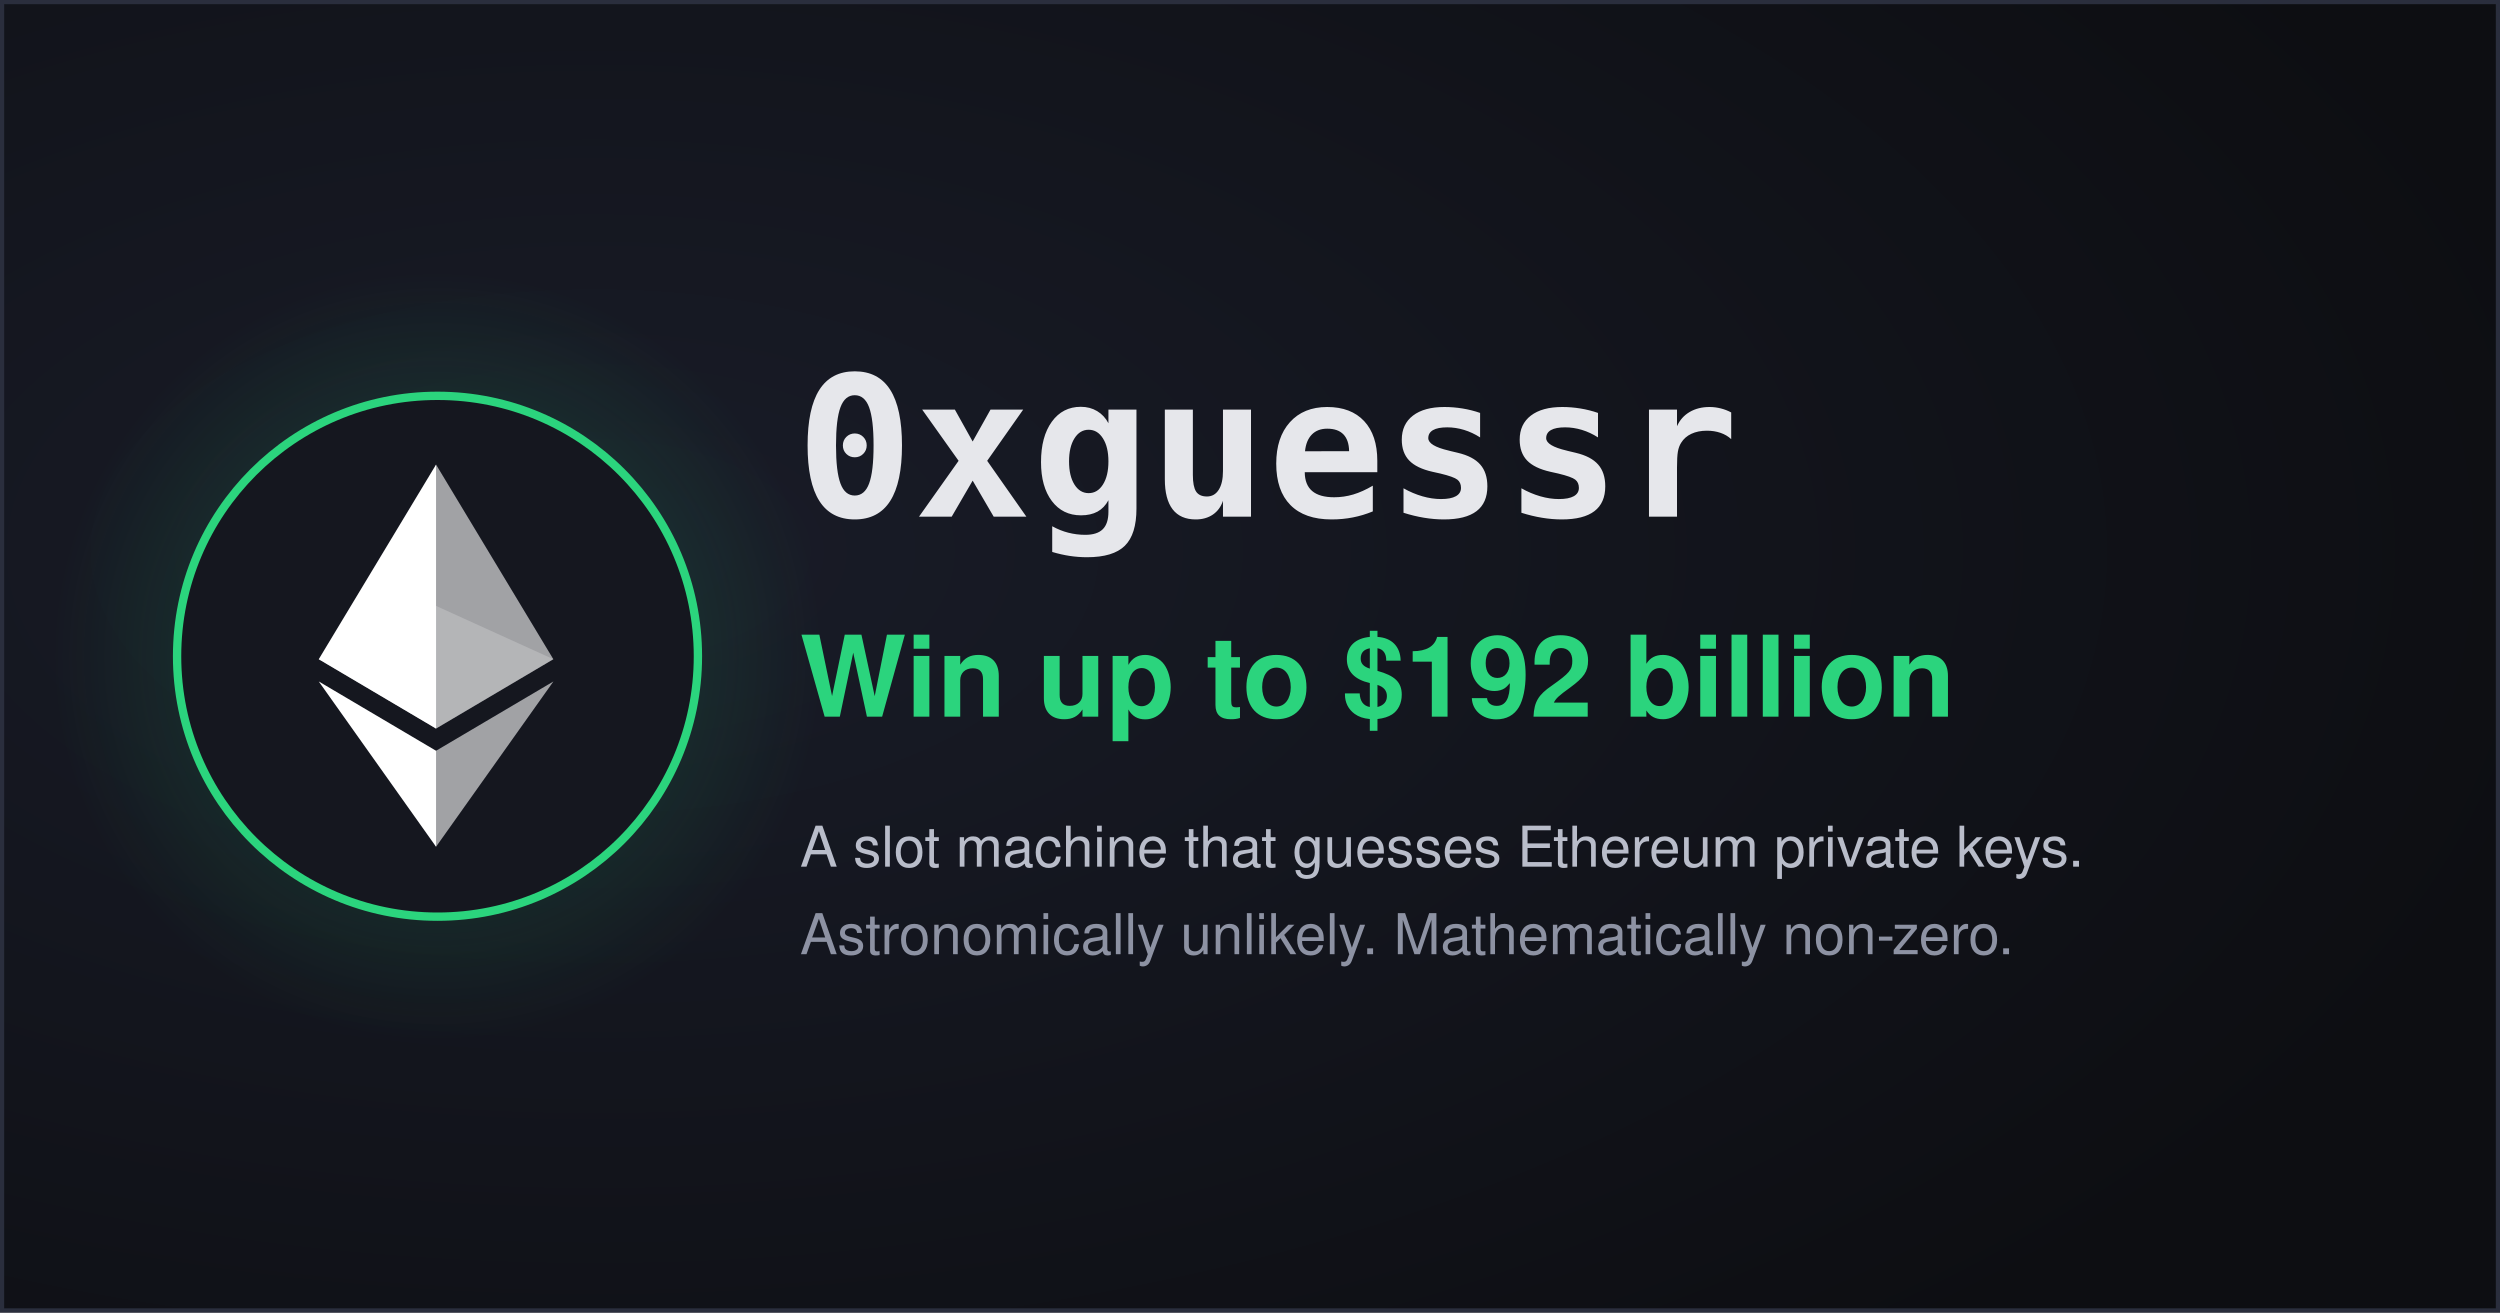
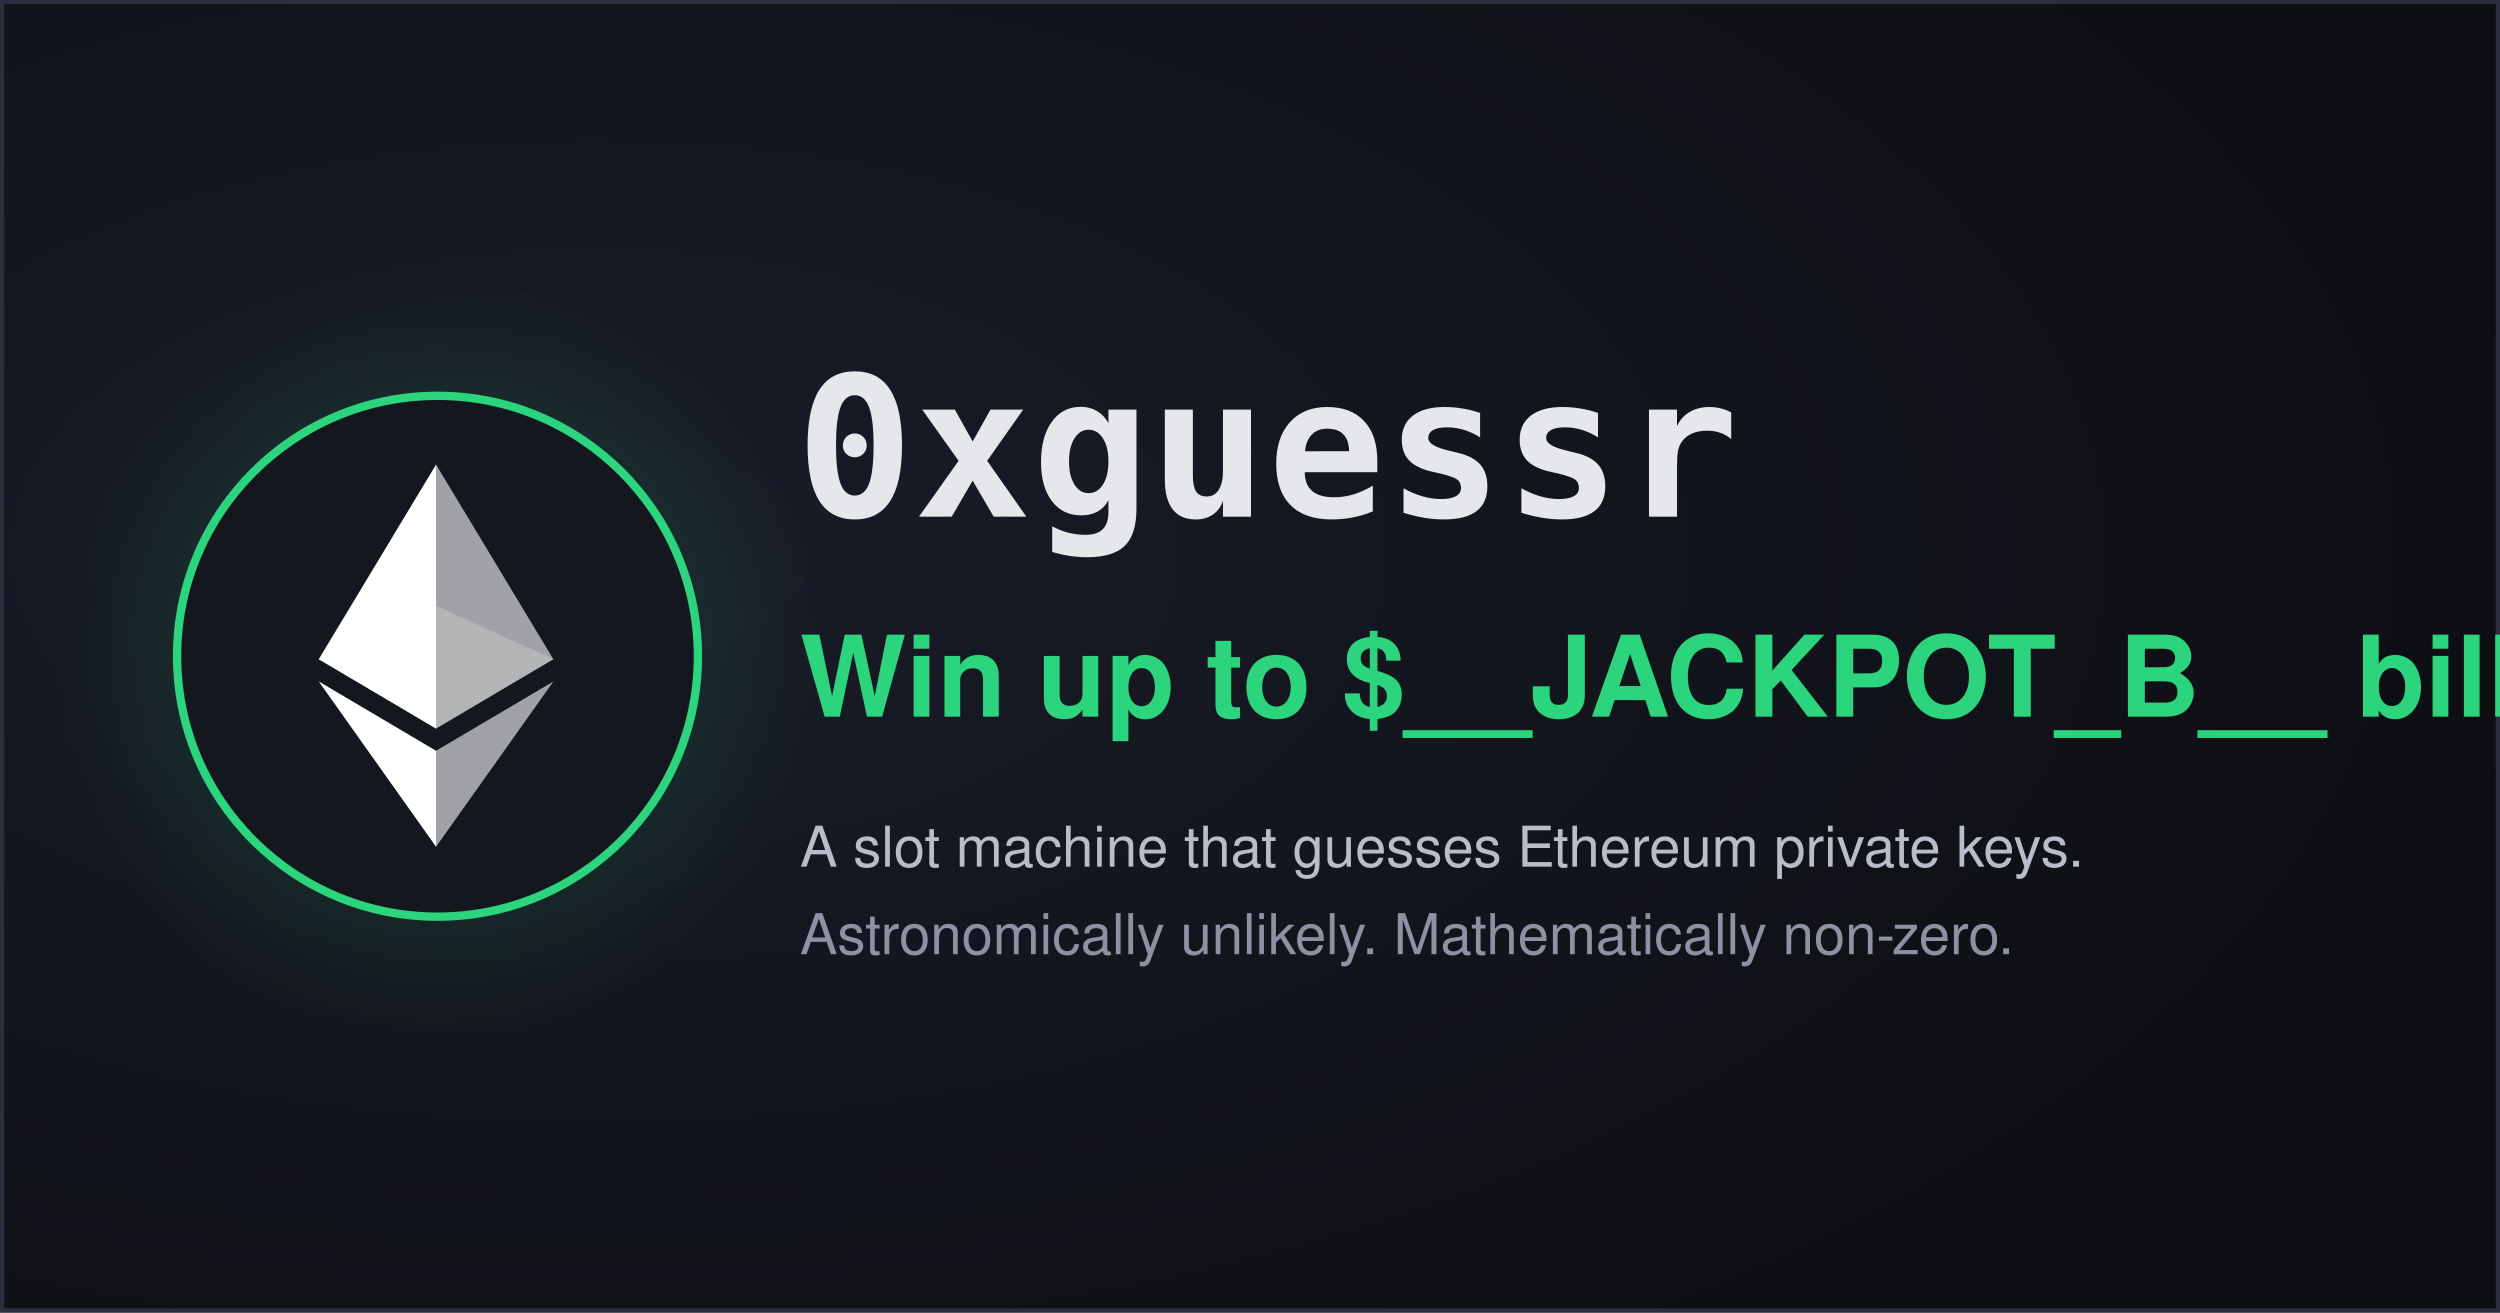
<svg xmlns="http://www.w3.org/2000/svg" viewBox="0 0 1200 630" width="1200" height="630">
  <defs>
    <radialGradient id="bg" cx="24%" cy="42%" r="80%">
      <stop offset="0%" stop-color="#191c28" />
      <stop offset="100%" stop-color="#0d0e12" />
    </radialGradient>
    <radialGradient id="glow" cx="50%" cy="50%" r="50%">
      <stop offset="0%" stop-color="#2bd47d" stop-opacity="0.26" />
      <stop offset="100%" stop-color="#2bd47d" stop-opacity="0" />
    </radialGradient>
  </defs>
  <rect width="1200" height="630" fill="url(#bg)" />
  <rect x="1" y="1" width="1198" height="628" fill="none" stroke="#2a2e3d" stroke-width="2" />
  <circle cx="210" cy="315" r="185" fill="url(#glow)" />
  <circle cx="210" cy="315" r="125" fill="#15171f" stroke="#2bd47d" stroke-width="4" />
  <g transform="translate(153 223) scale(0.44)">
    <path fill="#fff" fill-opacity="0.6" d="M127.96 0l-2.8 9.5v275.67l2.8 2.79 127.96-75.64z" />
    <path fill="#fff" d="M127.96 0L0 212.32l127.96 75.64V154.16z" />
    <path fill="#fff" fill-opacity="0.6" d="M127.96 312.19l-1.58 1.92v98.2l1.58 4.6L256 236.59z" />
    <path fill="#fff" d="M127.96 416.91V312.19L0 236.59z" />
    <path fill="#fff" fill-opacity="0.2" d="M127.96 287.96l127.96-75.64-127.96-58.16z" />
    <path fill="#fff" fill-opacity="0.6" d="M0 212.32l127.96 75.64V154.16z" />
  </g>
  <text x="382" y="248" font-family="Menlo, monospace" font-size="94" font-weight="700" fill="#e6e7eb">0xguessr</text>
-   <text x="384" y="344" font-family="Helvetica, Arial, sans-serif" font-size="54" font-weight="700" fill="#2bd47d">Win up to $192 billion</text>
+   <text x="384" y="344" font-family="Helvetica, Arial, sans-serif" font-size="54" font-weight="700" fill="#2bd47d">Win up to $__JACKPOT_B__ billion</text>
  <text x="384" y="416" font-family="Helvetica, Arial, sans-serif" font-size="27" fill="#b9bdca">A slot machine that guesses Ethereum private keys.</text>
  <text x="384" y="458" font-family="Helvetica, Arial, sans-serif" font-size="27" fill="#8d92a3">Astronomically unlikely. Mathematically non-zero.</text>
</svg>
